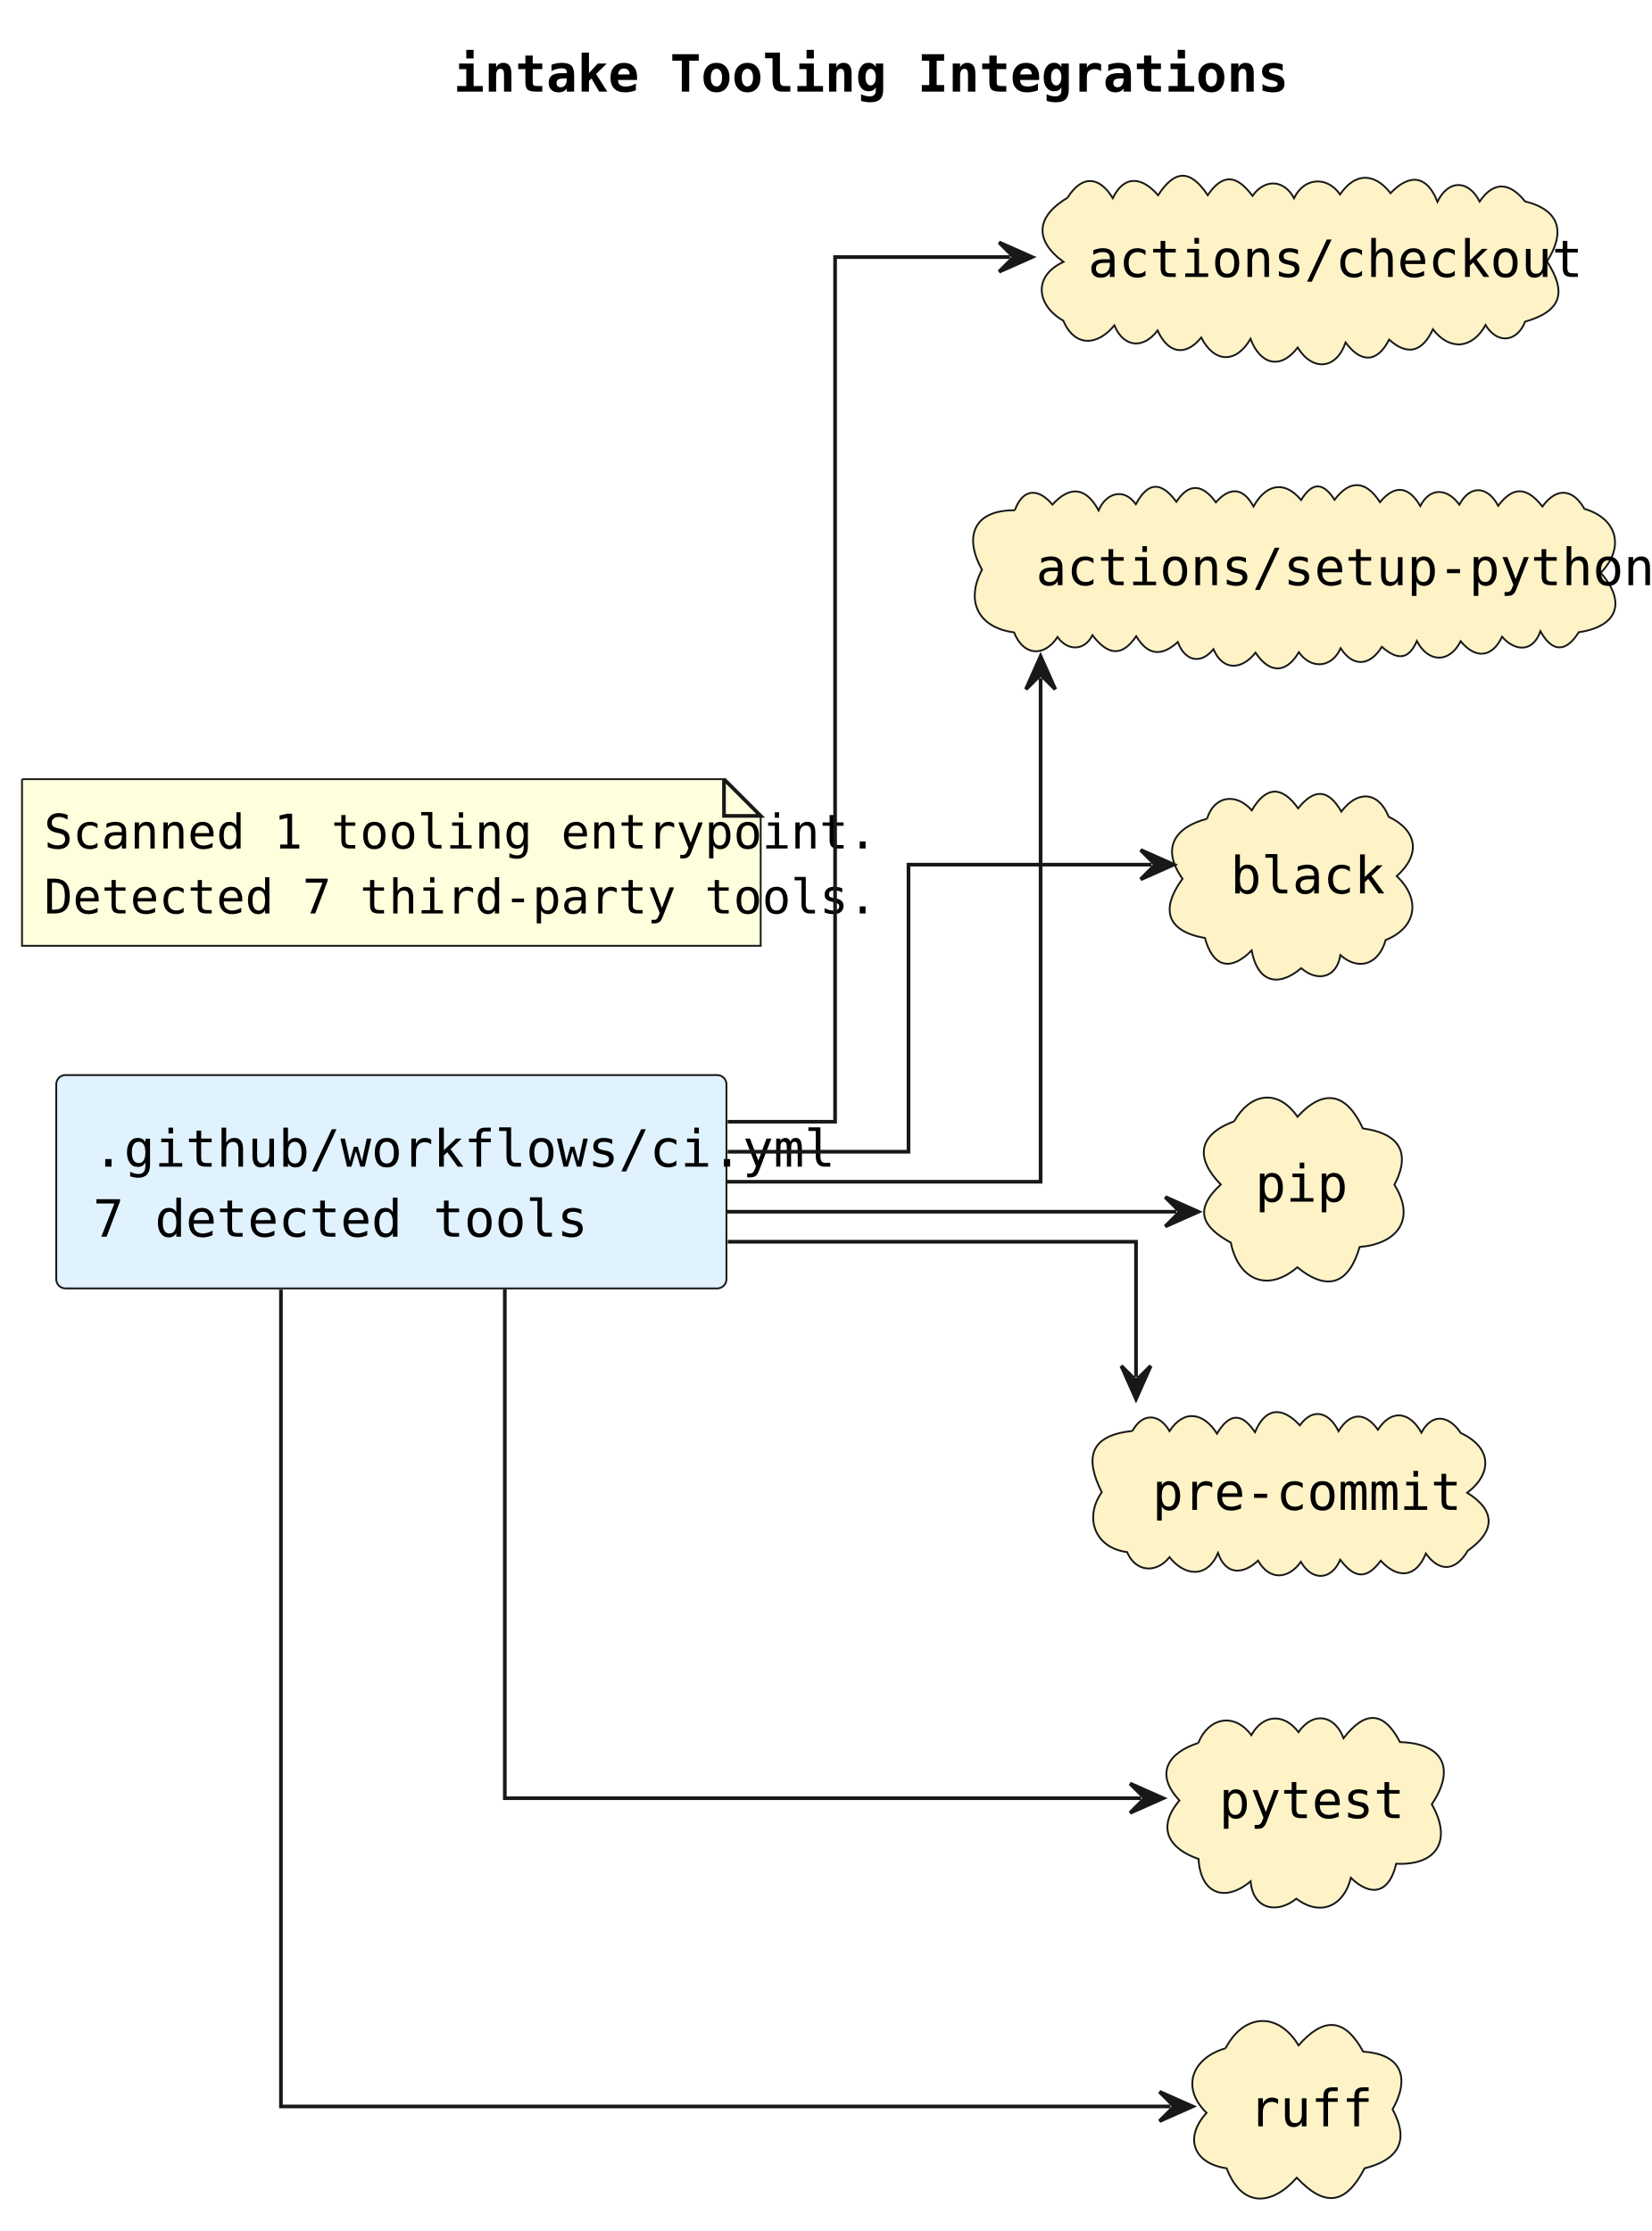
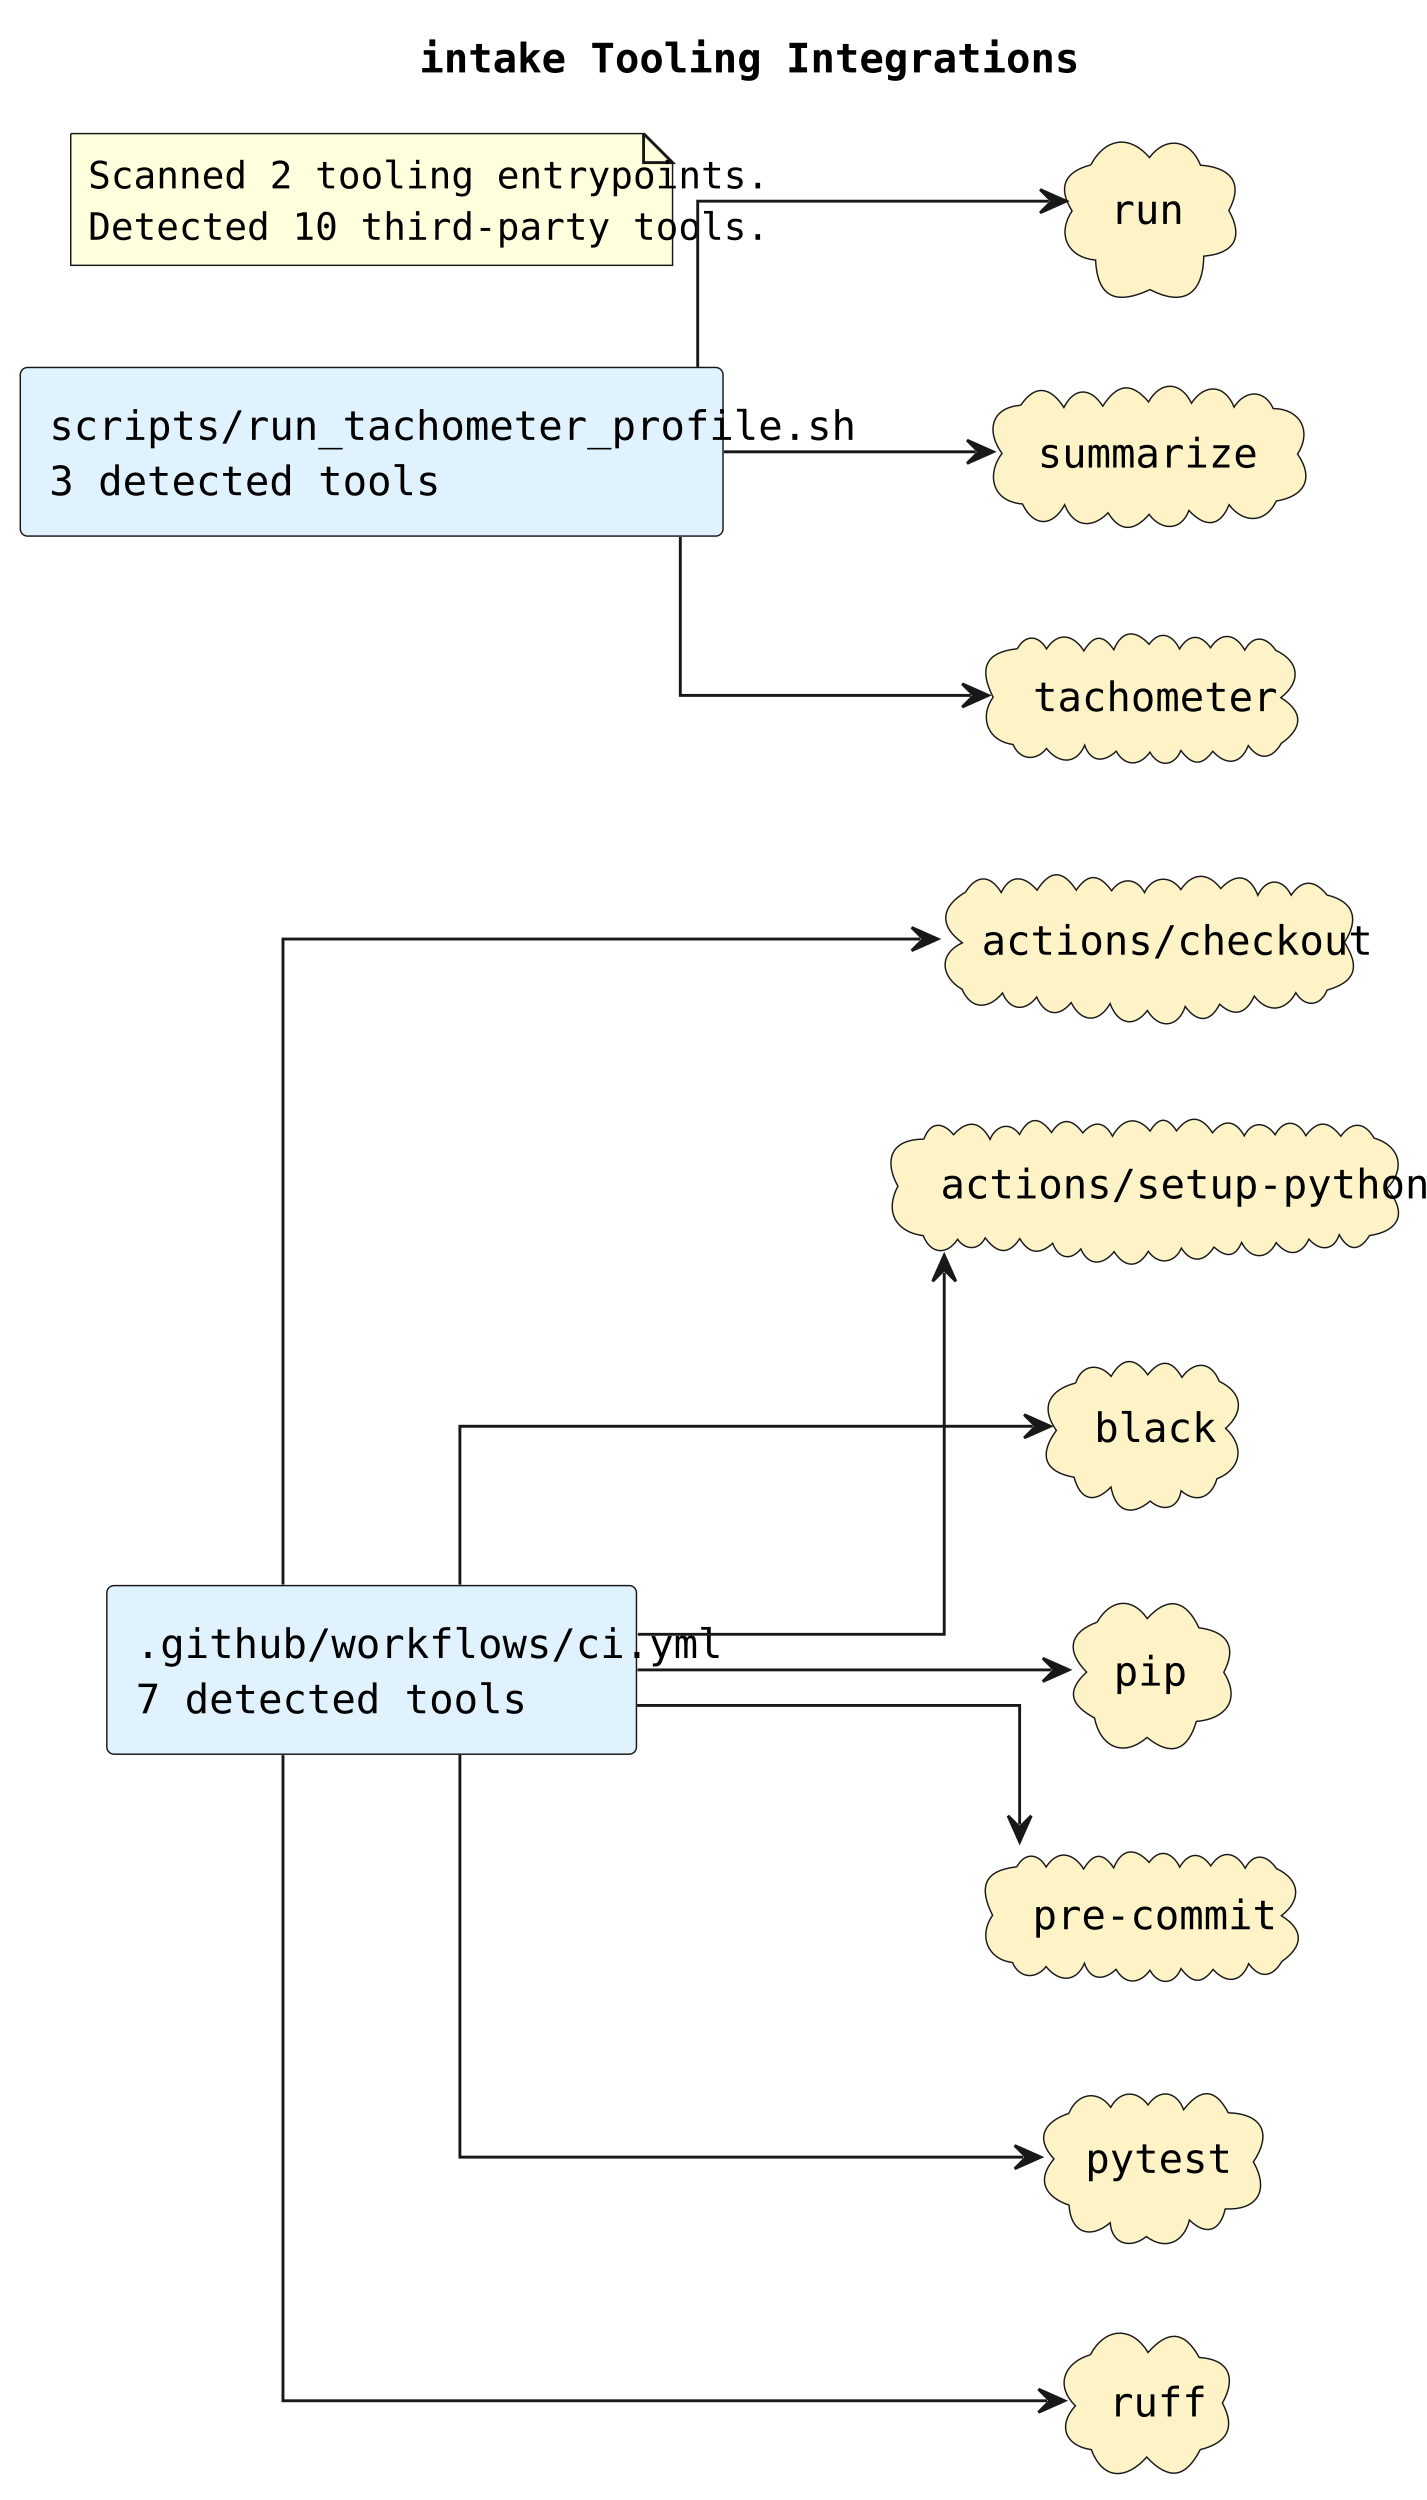
- <svg xmlns="http://www.w3.org/2000/svg" contentStyleType="text/css" data-diagram-type="DESCRIPTION" height="608px" preserveAspectRatio="none" style="width:450px;height:608px;background:#FFFFFF;" version="1.1" viewBox="0 0 450 608" width="450px" zoomAndPan="magnify">
+ <svg xmlns="http://www.w3.org/2000/svg" contentStyleType="text/css" data-diagram-type="DESCRIPTION" height="862px" preserveAspectRatio="none" style="width:492px;height:862px;background:#FFFFFF;" version="1.1" viewBox="0 0 492 862" width="492px" zoomAndPan="magnify">
  <defs />
  <g>
    <g class="title" data-source-line="1">
-       <text fill="#000000" font-family="Monospace" font-size="14" font-weight="bold" lengthAdjust="spacing" textLength="189.059" x="123.59" y="24.966">intake Tooling Integrations</text>
+       <text fill="#000000" font-family="Monospace" font-size="14" font-weight="bold" lengthAdjust="spacing" textLength="189.059" x="144.595" y="24.966">intake Tooling Integrations</text>
    </g>
    <g class="entity" data-qualified-name="source_github_workflows_ci_yml" data-source-line="7" id="ent0002">
-       <rect fill="#E0F2FE" height="58.136" rx="2.5" ry="2.5" style="stroke:#181818;stroke-width:0.5;" width="182.623" x="15.33" y="292.985" />
-       <text fill="#000000" font-family="Monospace" font-size="14" lengthAdjust="spacing" textLength="162.623" x="25.33" y="317.95">.github/workflows/ci.yml</text>
-       <text fill="#000000" font-family="Monospace" font-size="14" lengthAdjust="spacing" textLength="105.336" x="25.33" y="337.018">7 detected tools</text>
+       <rect fill="#E0F2FE" height="58.136" rx="2.5" ry="2.5" style="stroke:#181818;stroke-width:0.5;" width="182.623" x="36.83" y="546.708" />
+       <text fill="#000000" font-family="Monospace" font-size="14" lengthAdjust="spacing" textLength="162.623" x="46.83" y="571.674">.github/workflows/ci.yml</text>
+       <text fill="#000000" font-family="Monospace" font-size="14" lengthAdjust="spacing" textLength="105.336" x="46.83" y="590.742">7 detected tools</text>
    </g>
-     <g class="entity" data-qualified-name="tool_actions_checkout" data-source-line="8" id="ent0003">
-       <path d="M290.902,53.88 C294.754,47.721 299.497,47.862 303.226,54.003 C306.532,47.24 311.533,48.489 315.572,53.215 C320.192,46.068 324.453,46.193 329.094,53.196 C333.369,46.912 337.201,47.9 341.297,53.381 C344.629,48.695 349.842,48.849 352.623,54.015 C355.321,48.357 361.587,47.865 365.164,52.993 C369.244,46.955 374.542,47.015 378.915,52.647 C384.09,47.211 388.851,47.712 391.702,54.985 C394.673,48.861 400.153,48.945 403.192,54.921 C407.16,49.087 411.544,49.844 415.554,54.874 C425.236,57.284 426.546,63.443 421.548,71.232 C426.993,79.689 425.528,84.792 415.585,87.665 C413.337,93.337 407.977,93.808 404.801,88.584 C401.214,95.094 395.052,95.683 390.461,89.74 C387.728,95.643 383.757,97.258 378.527,92.547 C375.246,99.051 370.75,98.876 366.67,93.334 C364.142,100.773 357.624,101.24 353.616,94.718 C348.713,101.116 343.254,99.04 340.767,92.346 C336.831,99.124 330.909,98.969 327.338,91.99 C322.803,97.508 318.115,96.029 315.442,90.062 C311.564,95.18 306.205,94.802 303.661,88.666 C299.2,94.129 292.979,94.865 289.717,87.375 C282.619,83.324 281.218,75.341 289.799,71.369 C281.556,65.341 282.503,58.859 290.902,53.88" fill="#FEF3C7" style="stroke:#181818;stroke-width:0.5;" />
-       <text fill="#000000" font-family="Monospace" font-size="14" lengthAdjust="spacing" textLength="111.916" x="296.47" y="75.481">actions/checkout</text>
+     <g class="entity" data-qualified-name="source_scripts_run_tachometer_profile_sh" data-source-line="8" id="ent0003">
+       <rect fill="#E0F2FE" height="58.136" rx="2.5" ry="2.5" style="stroke:#181818;stroke-width:0.5;" width="242.291" x="7" y="126.708" />
+       <text fill="#000000" font-family="Monospace" font-size="14" lengthAdjust="spacing" textLength="222.291" x="17" y="151.674">scripts/run_tachometer_profile.sh</text>
+       <text fill="#000000" font-family="Monospace" font-size="14" lengthAdjust="spacing" textLength="105.336" x="17" y="170.742">3 detected tools</text>
    </g>
-     <g class="entity" data-qualified-name="tool_actions_setup_python" data-source-line="9" id="ent0004">
-       <path d="M276.529,139.065 C278.742,133.01 282.955,132.949 286.774,137.516 C291.638,132.186 295.977,132.835 299.37,139.112 C301.266,134.523 306.064,132.669 309.52,137.416 C312.879,131.124 316.487,131.231 320.555,136.754 C324.135,131.268 327.873,132.166 331.323,136.892 C335.161,132.55 338.8,132.879 341.576,138.038 C344.751,132.234 349.808,130.581 354.55,136.27 C357.596,131.299 360.534,131.358 363.655,136.201 C367.988,130.458 372.316,131.099 376.045,136.851 C380.088,131.914 383.957,132.578 387.019,137.901 C389.787,132.528 394.55,133.204 397.66,137.527 C400.71,131.883 405.512,132.598 408.243,137.838 C412.467,132.195 416.267,132.879 420.304,138.048 C424.095,132.777 428.547,133.091 431.748,138.671 C440.893,141.373 442.724,149.396 436.204,156.102 C443.239,164.197 440.792,170.735 430.201,172.299 C426.719,177.89 422.941,177.818 419.757,172.026 C417.712,177.902 412.773,177.525 409.306,173.532 C406.559,179.394 401.931,179.546 398.034,174.749 C394.913,180.864 389.163,180.6 386.094,174.697 C383.671,180.263 380.442,179.642 376.543,176.274 C373.389,181.407 368.829,182.043 365.317,176.655 C362.942,182.037 357.282,182.511 353.933,177.749 C350.352,183.772 345.808,183.446 342.121,177.857 C338.546,182.435 333.353,183.124 330.657,176.923 C327.007,181.407 322.702,179.895 320.955,174.962 C316.503,178.993 312.772,178.657 309.618,173.381 C305.482,179.49 301.568,178.186 297.688,173.107 C295.461,177.533 290.832,177.4 288.179,173.6 C284.405,179.275 278.825,178.662 276.326,172.34 C266.589,171.054 263.019,163.886 267.591,155.276 C262.628,146.359 265.157,138.975 276.529,139.065" fill="#FEF3C7" style="stroke:#181818;stroke-width:0.5;" />
-       <text fill="#000000" font-family="Monospace" font-size="14" lengthAdjust="spacing" textLength="140.28" x="282.28" y="159.481">actions/setup-python</text>
+     <g class="entity" data-qualified-name="tool_actions_checkout" data-source-line="9" id="ent0004">
+       <path d="M332.902,307.604 C336.754,301.445 341.497,301.585 345.226,307.726 C348.532,300.963 353.533,302.212 357.572,306.939 C362.192,299.791 366.453,299.916 371.094,306.919 C375.369,300.636 379.201,301.624 383.297,307.104 C386.629,302.419 391.842,302.572 394.623,307.738 C397.321,302.08 403.587,301.589 407.164,306.716 C411.244,300.679 416.542,300.738 420.915,306.37 C426.09,300.935 430.851,301.435 433.702,308.709 C436.673,302.584 442.153,302.669 445.192,308.644 C449.16,302.811 453.544,303.568 457.554,308.597 C467.236,311.007 468.546,317.167 463.548,324.955 C468.993,333.412 467.528,338.515 457.585,341.389 C455.337,347.06 449.977,347.531 446.801,342.307 C443.214,348.817 437.052,349.407 432.461,343.464 C429.728,349.366 425.757,350.981 420.527,346.271 C417.246,352.775 412.75,352.599 408.67,347.057 C406.142,354.497 399.624,354.963 395.616,348.441 C390.713,354.839 385.254,352.763 382.767,346.07 C378.831,352.848 372.909,352.692 369.338,345.713 C364.803,351.231 360.115,349.753 357.442,343.786 C353.564,348.903 348.205,348.525 345.661,342.39 C341.2,347.853 334.979,348.589 331.717,341.099 C324.619,337.047 323.218,329.064 331.799,325.093 C323.556,319.065 324.503,312.582 332.902,307.604" fill="#FEF3C7" style="stroke:#181818;stroke-width:0.5;" />
+       <text fill="#000000" font-family="Monospace" font-size="14" lengthAdjust="spacing" textLength="111.916" x="338.47" y="329.204">actions/checkout</text>
    </g>
-     <g class="entity" data-qualified-name="tool_black" data-source-line="10" id="ent0005">
-       <path d="M328.911,223.13 C330.933,216.636 336.978,216.116 341.107,220.838 C344.978,214.213 349.305,214.067 353.732,220.291 C358.142,214.796 361.992,215.013 365.516,221.185 C369.761,215.427 375.554,215.47 378.409,222.578 C386.402,226.44 387.123,232.941 380.6,238.767 C387.112,244.885 386.231,252.696 377.582,256.186 C375.855,262.423 370.596,264.927 365.245,260.302 C364.249,266.559 358.937,267.666 354.584,263.857 C348.039,269.344 342.623,267.467 341.071,259.017 C335.276,264.918 330.473,263.529 328.344,255.635 C317.724,253.76 316.238,247.642 322.235,239.483 C316.318,231.157 320.111,225.447 328.911,223.13" fill="#FEF3C7" style="stroke:#181818;stroke-width:0.5;" />
-       <text fill="#000000" font-family="Monospace" font-size="14" lengthAdjust="spacing" textLength="34.272" x="335.29" y="243.481">black</text>
+     <g class="entity" data-qualified-name="tool_actions_setup_python" data-source-line="10" id="ent0005">
+       <path d="M318.539,392.789 C320.752,386.734 324.965,386.672 328.784,391.24 C333.648,385.91 337.987,386.559 341.38,392.836 C343.276,388.246 348.074,386.392 351.53,391.14 C354.889,384.847 358.497,384.954 362.565,390.478 C366.145,384.991 369.883,385.889 373.333,390.615 C377.171,386.274 380.81,386.602 383.586,391.762 C386.761,385.957 391.818,384.305 396.56,389.994 C399.606,385.023 402.544,385.081 405.665,389.924 C409.998,384.181 414.326,384.822 418.055,390.575 C422.098,385.637 425.967,386.301 429.029,391.624 C431.797,386.251 436.56,386.928 439.67,391.25 C442.72,385.606 447.522,386.321 450.252,391.561 C454.477,385.919 458.277,386.602 462.314,391.771 C466.105,386.501 470.557,386.814 473.758,392.394 C482.903,395.096 484.734,403.119 478.214,409.825 C485.249,417.921 482.802,424.459 472.211,426.023 C468.729,431.613 464.951,431.541 461.767,425.75 C459.722,431.625 454.783,431.249 451.316,427.255 C448.569,433.118 443.941,433.269 440.044,428.472 C436.923,434.588 431.173,434.323 428.104,428.42 C425.68,433.986 422.452,433.365 418.553,429.997 C415.399,435.13 410.839,435.766 407.327,430.379 C404.952,435.761 399.292,436.235 395.943,431.472 C392.362,437.496 387.818,437.169 384.131,431.58 C380.556,436.159 375.363,436.848 372.667,430.646 C369.017,435.13 364.712,433.619 362.965,428.686 C358.513,432.716 354.782,432.38 351.628,427.105 C347.492,433.214 343.578,431.91 339.698,426.831 C337.471,431.257 332.842,431.123 330.189,427.323 C326.415,432.999 320.835,432.385 318.336,426.063 C308.599,424.777 305.029,417.61 309.601,408.999 C304.639,400.083 307.167,392.698 318.539,392.789" fill="#FEF3C7" style="stroke:#181818;stroke-width:0.5;" />
+       <text fill="#000000" font-family="Monospace" font-size="14" lengthAdjust="spacing" textLength="140.28" x="324.29" y="413.204">actions/setup-python</text>
    </g>
-     <g class="entity" data-qualified-name="tool_pip" data-source-line="11" id="ent0006">
-       <path d="M336.301,305.583 C340.646,297.955 348.111,296.493 353.565,304.345 C360.973,296.231 367.082,298.179 371.37,307.526 C380.742,308.778 384.802,313.671 379.967,322.878 C386.058,332.605 380.384,339.029 370.496,339.826 C367.586,349.802 361.895,352.169 353.513,345.364 C345.197,352.476 337.383,348.573 335.395,338.638 C327.582,334.36 325.15,329.738 332.659,322.811 C325.591,315.592 326.476,309.229 336.301,305.583" fill="#FEF3C7" style="stroke:#181818;stroke-width:0.5;" />
-       <text fill="#000000" font-family="Monospace" font-size="14" lengthAdjust="spacing" textLength="20.832" x="342.01" y="327.481">pip</text>
+     <g class="entity" data-qualified-name="tool_black" data-source-line="11" id="ent0006">
+       <path d="M370.911,476.853 C372.933,470.359 378.978,469.839 383.107,474.561 C386.978,467.936 391.305,467.791 395.732,474.014 C400.142,468.519 403.992,468.736 407.516,474.909 C411.761,469.15 417.554,469.194 420.409,476.302 C428.402,480.163 429.123,486.665 422.6,492.491 C429.112,498.608 428.231,506.419 419.582,509.909 C417.855,516.146 412.596,518.65 407.245,514.025 C406.249,520.283 400.937,521.389 396.584,517.581 C390.039,523.067 384.623,521.19 383.071,512.74 C377.276,518.641 372.473,517.253 370.344,509.358 C359.724,507.483 358.238,501.366 364.235,493.206 C358.318,484.88 362.111,479.171 370.911,476.853" fill="#FEF3C7" style="stroke:#181818;stroke-width:0.5;" />
+       <text fill="#000000" font-family="Monospace" font-size="14" lengthAdjust="spacing" textLength="34.272" x="377.29" y="497.204">black</text>
    </g>
-     <g class="entity" data-qualified-name="tool_pre_commit" data-source-line="12" id="ent0007">
-       <path d="M308.587,389.967 C311.373,384.871 315.949,385.233 318.693,390.01 C322.787,383.763 328.154,385.193 331.624,390.697 C334.957,385.188 338.227,384.76 341.984,390.3 C344.889,383.373 349.46,383.337 354.208,388.425 C358.036,383.163 362.447,385.269 364.741,390.036 C367.888,384.886 371.934,384.671 375.469,389.624 C379.324,383.759 384.246,384.885 387.326,390.429 C390.407,384.701 395.068,386.005 398.056,390.526 C406.285,394.338 406.966,401.351 399.804,406.814 C407.824,411.777 407.305,417.459 399.972,422.587 C396.776,428.009 392.471,428.752 388.53,423.376 C385.858,430.065 380.779,430.321 376.251,425.327 C372.27,430.733 368.938,429.994 365.205,425.062 C362.785,430.773 357.499,430.914 354.484,425.643 C351.062,430.399 345.944,430.818 342.816,425.31 C338.778,429.107 334.05,429.392 331.904,423.236 C328.892,430.278 322.734,429.512 318.683,424.363 C315.127,428.86 309.479,428.497 307.115,422.985 C298.308,421.836 295.353,413.591 300.229,406.668 C295.512,397.265 296.932,391.176 308.587,389.967" fill="#FEF3C7" style="stroke:#181818;stroke-width:0.5;" />
-       <text fill="#000000" font-family="Monospace" font-size="14" lengthAdjust="spacing" textLength="76.832" x="314.01" y="411.481">pre-commit</text>
+     <g class="entity" data-qualified-name="tool_pip" data-source-line="12" id="ent0007">
+       <path d="M378.301,559.307 C382.646,551.679 390.111,550.216 395.565,558.069 C402.973,549.955 409.082,551.902 413.37,561.249 C422.742,562.501 426.802,567.394 421.967,576.601 C428.058,586.328 422.384,592.752 412.496,593.55 C409.586,603.525 403.895,605.893 395.513,599.087 C387.197,606.2 379.383,602.297 377.395,592.362 C369.582,588.083 367.15,583.461 374.659,576.534 C367.591,569.316 368.476,562.953 378.301,559.307" fill="#FEF3C7" style="stroke:#181818;stroke-width:0.5;" />
+       <text fill="#000000" font-family="Monospace" font-size="14" lengthAdjust="spacing" textLength="20.832" x="384.01" y="581.204">pip</text>
    </g>
-     <g class="entity" data-qualified-name="tool_pytest" data-source-line="13" id="ent0008">
-       <path d="M326.539,475 C329.255,468.122 336.312,466.518 340.977,472.872 C344.207,467.083 349.894,466.842 353.832,472.044 C357.859,466.274 363.72,467.354 366.109,473.703 C371.797,466.359 376.916,465.974 381.494,474.761 C393.277,475.092 396.712,482.01 390.151,491.711 C395.675,501.281 391.825,508.462 380.449,507.912 C378.743,515.554 373.919,517.363 368.098,511.745 C366.271,519.344 359.915,522.468 353.247,517.439 C348.062,521.661 341.422,520.421 340.785,512.696 C333.687,518.655 327.123,515.999 326.601,506.616 C318.493,503.823 315.058,498.17 321.397,490.664 C314.398,483.206 318.571,477.545 326.539,475" fill="#FEF3C7" style="stroke:#181818;stroke-width:0.5;" />
-       <text fill="#000000" font-family="Monospace" font-size="14" lengthAdjust="spacing" textLength="40.46" x="332.19" y="495.481">pytest</text>
+     <g class="entity" data-qualified-name="tool_pre_commit" data-source-line="13" id="ent0008">
+       <path d="M350.597,643.691 C353.383,638.594 357.959,638.956 360.703,643.734 C364.797,637.486 370.163,638.916 373.634,644.421 C376.967,638.911 380.237,638.483 383.994,644.024 C386.899,637.096 391.47,637.06 396.218,642.149 C400.046,636.887 404.457,638.992 406.751,643.76 C409.898,638.609 413.944,638.394 417.479,643.347 C421.334,637.483 426.256,638.608 429.336,644.152 C432.417,638.424 437.078,639.729 440.066,644.25 C448.295,648.061 448.976,655.075 441.814,660.537 C449.834,665.501 449.315,671.182 441.982,676.31 C438.786,681.733 434.481,682.475 430.54,677.1 C427.868,683.788 422.789,684.044 418.261,679.05 C414.28,684.457 410.948,683.718 407.215,678.785 C404.795,684.496 399.509,684.638 396.494,679.367 C393.072,684.122 387.954,684.541 384.826,679.033 C380.788,682.831 376.06,683.115 373.914,676.959 C370.902,684.001 364.744,683.235 360.693,678.086 C357.137,682.583 351.489,682.22 349.125,676.709 C340.318,675.56 337.363,667.314 342.239,660.391 C337.522,650.988 338.942,644.899 350.597,643.691" fill="#FEF3C7" style="stroke:#181818;stroke-width:0.5;" />
+       <text fill="#000000" font-family="Monospace" font-size="14" lengthAdjust="spacing" textLength="76.832" x="356.02" y="665.204">pre-commit</text>
    </g>
-     <g class="entity" data-qualified-name="tool_ruff" data-source-line="14" id="ent0009">
-       <path d="M333.973,558.202 C338.843,548.803 348.226,548.07 353.846,557.406 C360.655,549.713 366.337,549.748 371.475,559.13 C382.031,559.78 384.282,566.374 379.466,574.841 C384.243,583.671 380.84,588.635 371.834,590.924 C366.691,600.879 361.001,601.582 353.363,593.475 C346.714,601.065 338.428,601.864 334.262,590.916 C325.258,589.609 322.536,582.65 328.779,575.809 C321.459,568.578 325.225,560.693 333.973,558.202" fill="#FEF3C7" style="stroke:#181818;stroke-width:0.5;" />
-       <text fill="#000000" font-family="Monospace" font-size="14" lengthAdjust="spacing" textLength="24.066" x="340.39" y="579.481">ruff</text>
+     <g class="entity" data-qualified-name="tool_pytest" data-source-line="14" id="ent0009">
+       <path d="M368.549,728.723 C371.264,721.845 378.322,720.241 382.987,726.596 C386.216,720.806 391.904,720.565 395.842,725.767 C399.869,719.997 405.73,721.077 408.119,727.426 C413.807,720.082 418.926,719.697 423.504,728.484 C435.288,728.815 438.722,735.734 432.161,745.434 C437.685,755.005 433.835,762.185 422.459,761.636 C420.753,769.277 415.929,771.086 410.108,765.468 C408.281,773.068 401.925,776.192 395.257,771.162 C390.072,775.384 383.432,774.144 382.795,766.419 C375.697,772.378 369.133,769.722 368.611,760.34 C360.503,757.546 357.068,751.894 363.407,744.388 C356.408,736.929 360.581,731.269 368.549,728.723" fill="#FEF3C7" style="stroke:#181818;stroke-width:0.5;" />
+       <text fill="#000000" font-family="Monospace" font-size="14" lengthAdjust="spacing" textLength="40.46" x="374.2" y="749.204">pytest</text>
    </g>
-     <g class="entity" data-qualified-name="toolingGraphSummary" data-source-line="23" id="ent0017">
-       <path d="M6,212.345 L6,257.757 L207.284,257.757 L207.284,222.345 L197.284,212.345 L6,212.345" fill="#FEFFDD" style="stroke:#181818;stroke-width:0.5;" />
-       <path d="M197.284,212.345 L197.284,222.345 L207.284,222.345 L197.284,212.345" fill="#FEFFDD" style="stroke:#181818;stroke-width:1;" />
-       <text fill="#000000" font-family="Monospace" font-size="13" lengthAdjust="spacing" textLength="180.284" x="12" y="231.242">Scanned 1 tooling entrypoint.</text>
-       <text fill="#000000" font-family="Monospace" font-size="13" lengthAdjust="spacing" textLength="171.782" x="12" y="248.948">Detected 7 third-party tools.</text>
+     <g class="entity" data-qualified-name="tool_ruff" data-source-line="15" id="ent0010">
+       <path d="M375.983,811.925 C380.853,802.526 390.236,801.794 395.856,811.13 C402.665,803.437 408.346,803.471 413.485,812.854 C424.041,813.503 426.292,820.097 421.476,828.564 C426.253,837.394 422.85,842.359 413.844,844.647 C408.701,854.602 403.011,855.306 395.373,847.199 C388.724,854.788 380.438,855.587 376.272,844.64 C367.268,843.332 364.546,836.374 370.789,829.532 C363.469,822.301 367.235,814.416 375.983,811.925" fill="#FEF3C7" style="stroke:#181818;stroke-width:0.5;" />
+       <text fill="#000000" font-family="Monospace" font-size="14" lengthAdjust="spacing" textLength="24.066" x="382.4" y="833.204">ruff</text>
    </g>
-     <g class="link" data-entity-1="ent0002" data-entity-2="ent0003" data-link-type="dependency" data-source-line="15" id="lnk10">
-       <path d="M198.29,305.695 C215.16,305.695 227.56,305.695 227.56,305.695 C227.56,305.695 227.56,70.055 227.56,70.055 C227.56,70.055 247.2,70.055 275.24,70.055" fill="none" id="source_github_workflows_ci_yml-to-tool_actions_checkout" style="stroke:#181818;stroke-width:1;" />
-       <polygon fill="#181818" points="281.24,70.055,272.24,66.055,276.24,70.055,272.24,74.055,281.24,70.055" style="stroke:#181818;stroke-width:1;" />
+     <g class="entity" data-qualified-name="tool_run" data-source-line="16" id="ent0011">
+       <path d="M376.1,56.871 C380.972,47.729 389.275,46.13 396.335,54.314 C402.199,46.55 410.524,48.288 413.923,56.953 C423.512,57.661 429.202,62.414 423.714,72.574 C428.949,82.02 425.447,87.44 415.073,88.323 C414.835,101.047 408.503,106.042 396.51,99.871 C385.603,104.904 378.441,103.418 377.74,89.67 C368.079,88.836 364.291,80.744 369.644,72.733 C364.589,64.606 367.005,59.238 376.1,56.871" fill="#FEF3C7" style="stroke:#181818;stroke-width:0.5;" />
+       <text fill="#000000" font-family="Monospace" font-size="14" lengthAdjust="spacing" textLength="23.086" x="382.89" y="77.204">run</text>
    </g>
-     <g class="link" data-entity-1="ent0002" data-entity-2="ent0004" data-link-type="dependency" data-source-line="16" id="lnk11">
-       <path d="M198.21,322.055 C241.38,322.055 283.56,322.055 283.56,322.055 C283.56,322.055 283.56,231.575 283.56,184.845" fill="none" id="source_github_workflows_ci_yml-to-tool_actions_setup_python" style="stroke:#181818;stroke-width:1;" />
-       <polygon fill="#181818" points="283.56,178.845,279.56,187.845,283.56,183.845,287.56,187.845,283.56,178.845" style="stroke:#181818;stroke-width:1;" />
+     <g class="entity" data-qualified-name="tool_summarize" data-source-line="17" id="ent0012">
+       <path d="M351.966,139.708 C357.161,132.088 362.398,133.662 366.825,140.496 C370.442,133.345 376.149,133.579 380.23,140.039 C385.064,132.575 389.831,131.305 396.036,138.567 C400.097,131.2 407.197,131.466 410.821,139.001 C415.405,132.141 422.296,132.418 425.512,140.359 C429.149,134.545 435.849,133.982 439.012,140.863 C448.379,140.934 452.489,148.751 447.399,156.551 C453.344,165.164 449.671,171.167 440.076,172.759 C436.294,180.611 428.704,180.518 423.786,174.052 C420.48,182.169 415.198,181.66 409.94,176.017 C407.147,183.397 400.264,182.885 396.205,177.366 C391.376,182.943 386.406,183.922 382.068,176.818 C376.51,182.486 370.189,181.795 367.092,174.066 C362.902,181.786 356.412,181.826 352.538,173.775 C341.978,172.92 340.045,163.618 345.487,156.304 C340.173,149.121 341.239,140.63 351.966,139.708" fill="#FEF3C7" style="stroke:#181818;stroke-width:0.5;" />
+       <text fill="#000000" font-family="Monospace" font-size="14" lengthAdjust="spacing" textLength="73.262" x="357.8" y="161.204">summarize</text>
    </g>
-     <g class="link" data-entity-1="ent0002" data-entity-2="ent0005" data-link-type="dependency" data-source-line="17" id="lnk12">
-       <path d="M198.28,313.875 C225.19,313.875 247.56,313.875 247.56,313.875 C247.56,313.875 247.56,235.635 247.56,235.635 C247.56,235.635 283.04,235.635 313.82,235.635" fill="none" id="source_github_workflows_ci_yml-to-tool_black" style="stroke:#181818;stroke-width:1;" />
-       <polygon fill="#181818" points="319.82,235.635,310.82,231.635,314.82,235.635,310.82,239.635,319.82,235.635" style="stroke:#181818;stroke-width:1;" />
+     <g class="entity" data-qualified-name="tool_tachometer" data-source-line="18" id="ent0013">
+       <path d="M350.777,223.691 C353.551,218.617 358.106,218.977 360.837,223.734 C364.918,217.509 370.266,218.935 373.723,224.421 C377.041,218.934 380.296,218.508 384.038,224.024 C386.929,217.119 391.482,217.081 396.216,222.149 C400.031,216.911 404.422,219.011 406.703,223.76 C409.836,218.631 413.865,218.416 417.386,223.347 C421.227,217.506 426.131,218.628 429.198,224.152 C432.266,218.449 436.907,219.748 439.882,224.25 C448.111,228.061 448.792,235.075 441.63,240.537 C449.65,245.501 449.131,251.182 441.798,256.31 C438.616,261.712 434.329,262.453 430.401,257.1 C427.743,263.765 422.682,264.024 418.168,259.05 C414.202,264.434 410.885,263.698 407.167,258.785 C404.759,264.473 399.495,264.615 396.492,259.367 C393.082,264.103 387.985,264.52 384.869,259.033 C380.845,262.812 376.135,263.092 374.003,256.959 C371.003,263.978 364.866,263.217 360.827,258.086 C357.283,262.564 351.657,262.2 349.305,256.709 C340.498,255.56 337.543,247.314 342.419,240.391 C337.702,230.988 339.122,224.899 350.777,223.691" fill="#FEF3C7" style="stroke:#181818;stroke-width:0.5;" />
+       <text fill="#000000" font-family="Monospace" font-size="14" lengthAdjust="spacing" textLength="76.468" x="356.2" y="245.204">tachometer</text>
    </g>
-     <g class="link" data-entity-1="ent0002" data-entity-2="ent0006" data-link-type="dependency" data-source-line="18" id="lnk13">
-       <path d="M198.16,330.225 C244.02,330.225 290.12,330.225 320.53,330.225" fill="none" id="source_github_workflows_ci_yml-to-tool_pip" style="stroke:#181818;stroke-width:1;" />
-       <polygon fill="#181818" points="326.53,330.225,317.53,326.225,321.53,330.225,317.53,334.225,326.53,330.225" style="stroke:#181818;stroke-width:1;" />
+     <g class="entity" data-qualified-name="toolingGraphSummary" data-source-line="30" id="ent0024">
+       <path d="M24.39,46.068 L24.39,91.48 L231.901,91.48 L231.901,56.068 L221.901,46.068 L24.39,46.068" fill="#FEFFDD" style="stroke:#181818;stroke-width:0.5;" />
+       <path d="M221.901,46.068 L221.901,56.068 L231.901,56.068 L221.901,46.068" fill="#FEFFDD" style="stroke:#181818;stroke-width:1;" />
+       <text fill="#000000" font-family="Monospace" font-size="13" lengthAdjust="spacing" textLength="186.511" x="30.39" y="64.965">Scanned 2 tooling entrypoints.</text>
+       <text fill="#000000" font-family="Monospace" font-size="13" lengthAdjust="spacing" textLength="179.218" x="30.39" y="82.671">Detected 10 third-party tools.</text>
    </g>
-     <g class="link" data-entity-1="ent0002" data-entity-2="ent0007" data-link-type="dependency" data-source-line="19" id="lnk14">
-       <path d="M198.31,338.405 C252.08,338.405 309.56,338.405 309.56,338.405 C309.56,338.405 309.56,355.945 309.56,375.245" fill="none" id="source_github_workflows_ci_yml-to-tool_pre_commit" style="stroke:#181818;stroke-width:1;" />
-       <polygon fill="#181818" points="309.56,381.245,313.56,372.245,309.56,376.245,305.56,372.245,309.56,381.245" style="stroke:#181818;stroke-width:1;" />
+     <g class="link" data-entity-1="ent0002" data-entity-2="ent0004" data-link-type="dependency" data-source-line="19" id="lnk14">
+       <path d="M97.57,546.378 C97.57,479.898 97.57,323.778 97.57,323.778 C97.57,323.778 229.5,323.778 317.33,323.778" fill="none" id="source_github_workflows_ci_yml-to-tool_actions_checkout" style="stroke:#181818;stroke-width:1;" />
+       <polygon fill="#181818" points="323.33,323.778,314.33,319.778,318.33,323.778,314.33,327.778,323.33,323.778" style="stroke:#181818;stroke-width:1;" />
    </g>
-     <g class="link" data-entity-1="ent0002" data-entity-2="ent0008" data-link-type="dependency" data-source-line="20" id="lnk15">
-       <path d="M137.56,351.315 C137.56,399.445 137.56,490.055 137.56,490.055 C137.56,490.055 249.92,490.055 310.94,490.055" fill="none" id="source_github_workflows_ci_yml-to-tool_pytest" style="stroke:#181818;stroke-width:1;" />
-       <polygon fill="#181818" points="316.94,490.055,307.94,486.055,311.94,490.055,307.94,494.055,316.94,490.055" style="stroke:#181818;stroke-width:1;" />
+     <g class="link" data-entity-1="ent0002" data-entity-2="ent0005" data-link-type="dependency" data-source-line="20" id="lnk15">
+       <path d="M219.92,563.508 C271.48,563.508 325.57,563.508 325.57,563.508 C325.57,563.508 325.57,482.818 325.57,438.798" fill="none" id="source_github_workflows_ci_yml-to-tool_actions_setup_python" style="stroke:#181818;stroke-width:1;" />
+       <polygon fill="#181818" points="325.57,432.798,321.57,441.798,325.57,437.798,329.57,441.798,325.57,432.798" style="stroke:#181818;stroke-width:1;" />
    </g>
-     <g class="link" data-entity-1="ent0002" data-entity-2="ent0009" data-link-type="dependency" data-source-line="21" id="lnk16">
-       <path d="M76.56,351.455 C76.56,417.925 76.56,574.055 76.56,574.055 C76.56,574.055 249.19,574.055 318.96,574.055" fill="none" id="source_github_workflows_ci_yml-to-tool_ruff" style="stroke:#181818;stroke-width:1;" />
-       <polygon fill="#181818" points="324.96,574.055,315.96,570.055,319.96,574.055,315.96,578.055,324.96,574.055" style="stroke:#181818;stroke-width:1;" />
+     <g class="link" data-entity-1="ent0002" data-entity-2="ent0006" data-link-type="dependency" data-source-line="21" id="lnk16">
+       <path d="M158.57,546.398 C158.57,522.168 158.57,491.778 158.57,491.778 C158.57,491.778 291.53,491.778 356.13,491.778" fill="none" id="source_github_workflows_ci_yml-to-tool_black" style="stroke:#181818;stroke-width:1;" />
+       <polygon fill="#181818" points="362.13,491.778,353.13,487.778,357.13,491.778,353.13,495.778,362.13,491.778" style="stroke:#181818;stroke-width:1;" />
+     </g>
+     <g class="link" data-entity-1="ent0002" data-entity-2="ent0007" data-link-type="dependency" data-source-line="22" id="lnk17">
+       <path d="M219.79,575.778 C272.29,575.778 328.36,575.778 362.56,575.778" fill="none" id="source_github_workflows_ci_yml-to-tool_pip" style="stroke:#181818;stroke-width:1;" />
+       <polygon fill="#181818" points="368.56,575.778,359.56,571.778,363.56,575.778,359.56,579.778,368.56,575.778" style="stroke:#181818;stroke-width:1;" />
+     </g>
+     <g class="link" data-entity-1="ent0002" data-entity-2="ent0008" data-link-type="dependency" data-source-line="23" id="lnk18">
+       <path d="M219.67,588.038 C281.37,588.038 351.57,588.038 351.57,588.038 C351.57,588.038 351.57,608.338 351.57,629.088" fill="none" id="source_github_workflows_ci_yml-to-tool_pre_commit" style="stroke:#181818;stroke-width:1;" />
+       <polygon fill="#181818" points="351.57,635.088,355.57,626.088,351.57,630.088,347.57,626.088,351.57,635.088" style="stroke:#181818;stroke-width:1;" />
+     </g>
+     <g class="link" data-entity-1="ent0002" data-entity-2="ent0009" data-link-type="dependency" data-source-line="24" id="lnk19">
+       <path d="M158.57,605.038 C158.57,653.168 158.57,743.778 158.57,743.778 C158.57,743.778 286.98,743.778 352.86,743.778" fill="none" id="source_github_workflows_ci_yml-to-tool_pytest" style="stroke:#181818;stroke-width:1;" />
+       <polygon fill="#181818" points="358.86,743.778,349.86,739.778,353.86,743.778,349.86,747.778,358.86,743.778" style="stroke:#181818;stroke-width:1;" />
+     </g>
+     <g class="link" data-entity-1="ent0002" data-entity-2="ent0010" data-link-type="dependency" data-source-line="25" id="lnk20">
+       <path d="M97.57,605.178 C97.57,671.648 97.57,827.778 97.57,827.778 C97.57,827.778 287.54,827.778 361.04,827.778" fill="none" id="source_github_workflows_ci_yml-to-tool_ruff" style="stroke:#181818;stroke-width:1;" />
+       <polygon fill="#181818" points="367.04,827.778,358.04,823.778,362.04,827.778,358.04,831.778,367.04,827.778" style="stroke:#181818;stroke-width:1;" />
+     </g>
+     <g class="link" data-entity-1="ent0003" data-entity-2="ent0011" data-link-type="dependency" data-source-line="26" id="lnk21">
+       <path d="M240.57,126.518 C240.57,101.448 240.57,69.358 240.57,69.358 C240.57,69.358 317.55,69.358 361.63,69.358" fill="none" id="source_scripts_run_tachometer_profile_sh-to-tool_run" style="stroke:#181818;stroke-width:1;" />
+       <polygon fill="#181818" points="367.63,69.358,358.63,65.358,362.63,69.358,358.63,73.358,367.63,69.358" style="stroke:#181818;stroke-width:1;" />
+     </g>
+     <g class="link" data-entity-1="ent0003" data-entity-2="ent0012" data-link-type="dependency" data-source-line="27" id="lnk22">
+       <path d="M249.6,155.778 C282.25,155.778 309.84,155.778 336.44,155.778" fill="none" id="source_scripts_run_tachometer_profile_sh-to-tool_summarize" style="stroke:#181818;stroke-width:1;" />
+       <polygon fill="#181818" points="342.44,155.778,333.44,151.778,337.44,155.778,333.44,159.778,342.44,155.778" style="stroke:#181818;stroke-width:1;" />
+     </g>
+     <g class="link" data-entity-1="ent0003" data-entity-2="ent0013" data-link-type="dependency" data-source-line="28" id="lnk23">
+       <path d="M234.57,185.158 C234.57,209.378 234.57,239.778 234.57,239.778 C234.57,239.778 288.31,239.778 334.76,239.778" fill="none" id="source_scripts_run_tachometer_profile_sh-to-tool_tachometer" style="stroke:#181818;stroke-width:1;" />
+       <polygon fill="#181818" points="340.76,239.778,331.76,235.778,335.76,239.778,331.76,243.778,340.76,239.778" style="stroke:#181818;stroke-width:1;" />
    </g>
  </g>
</svg>
